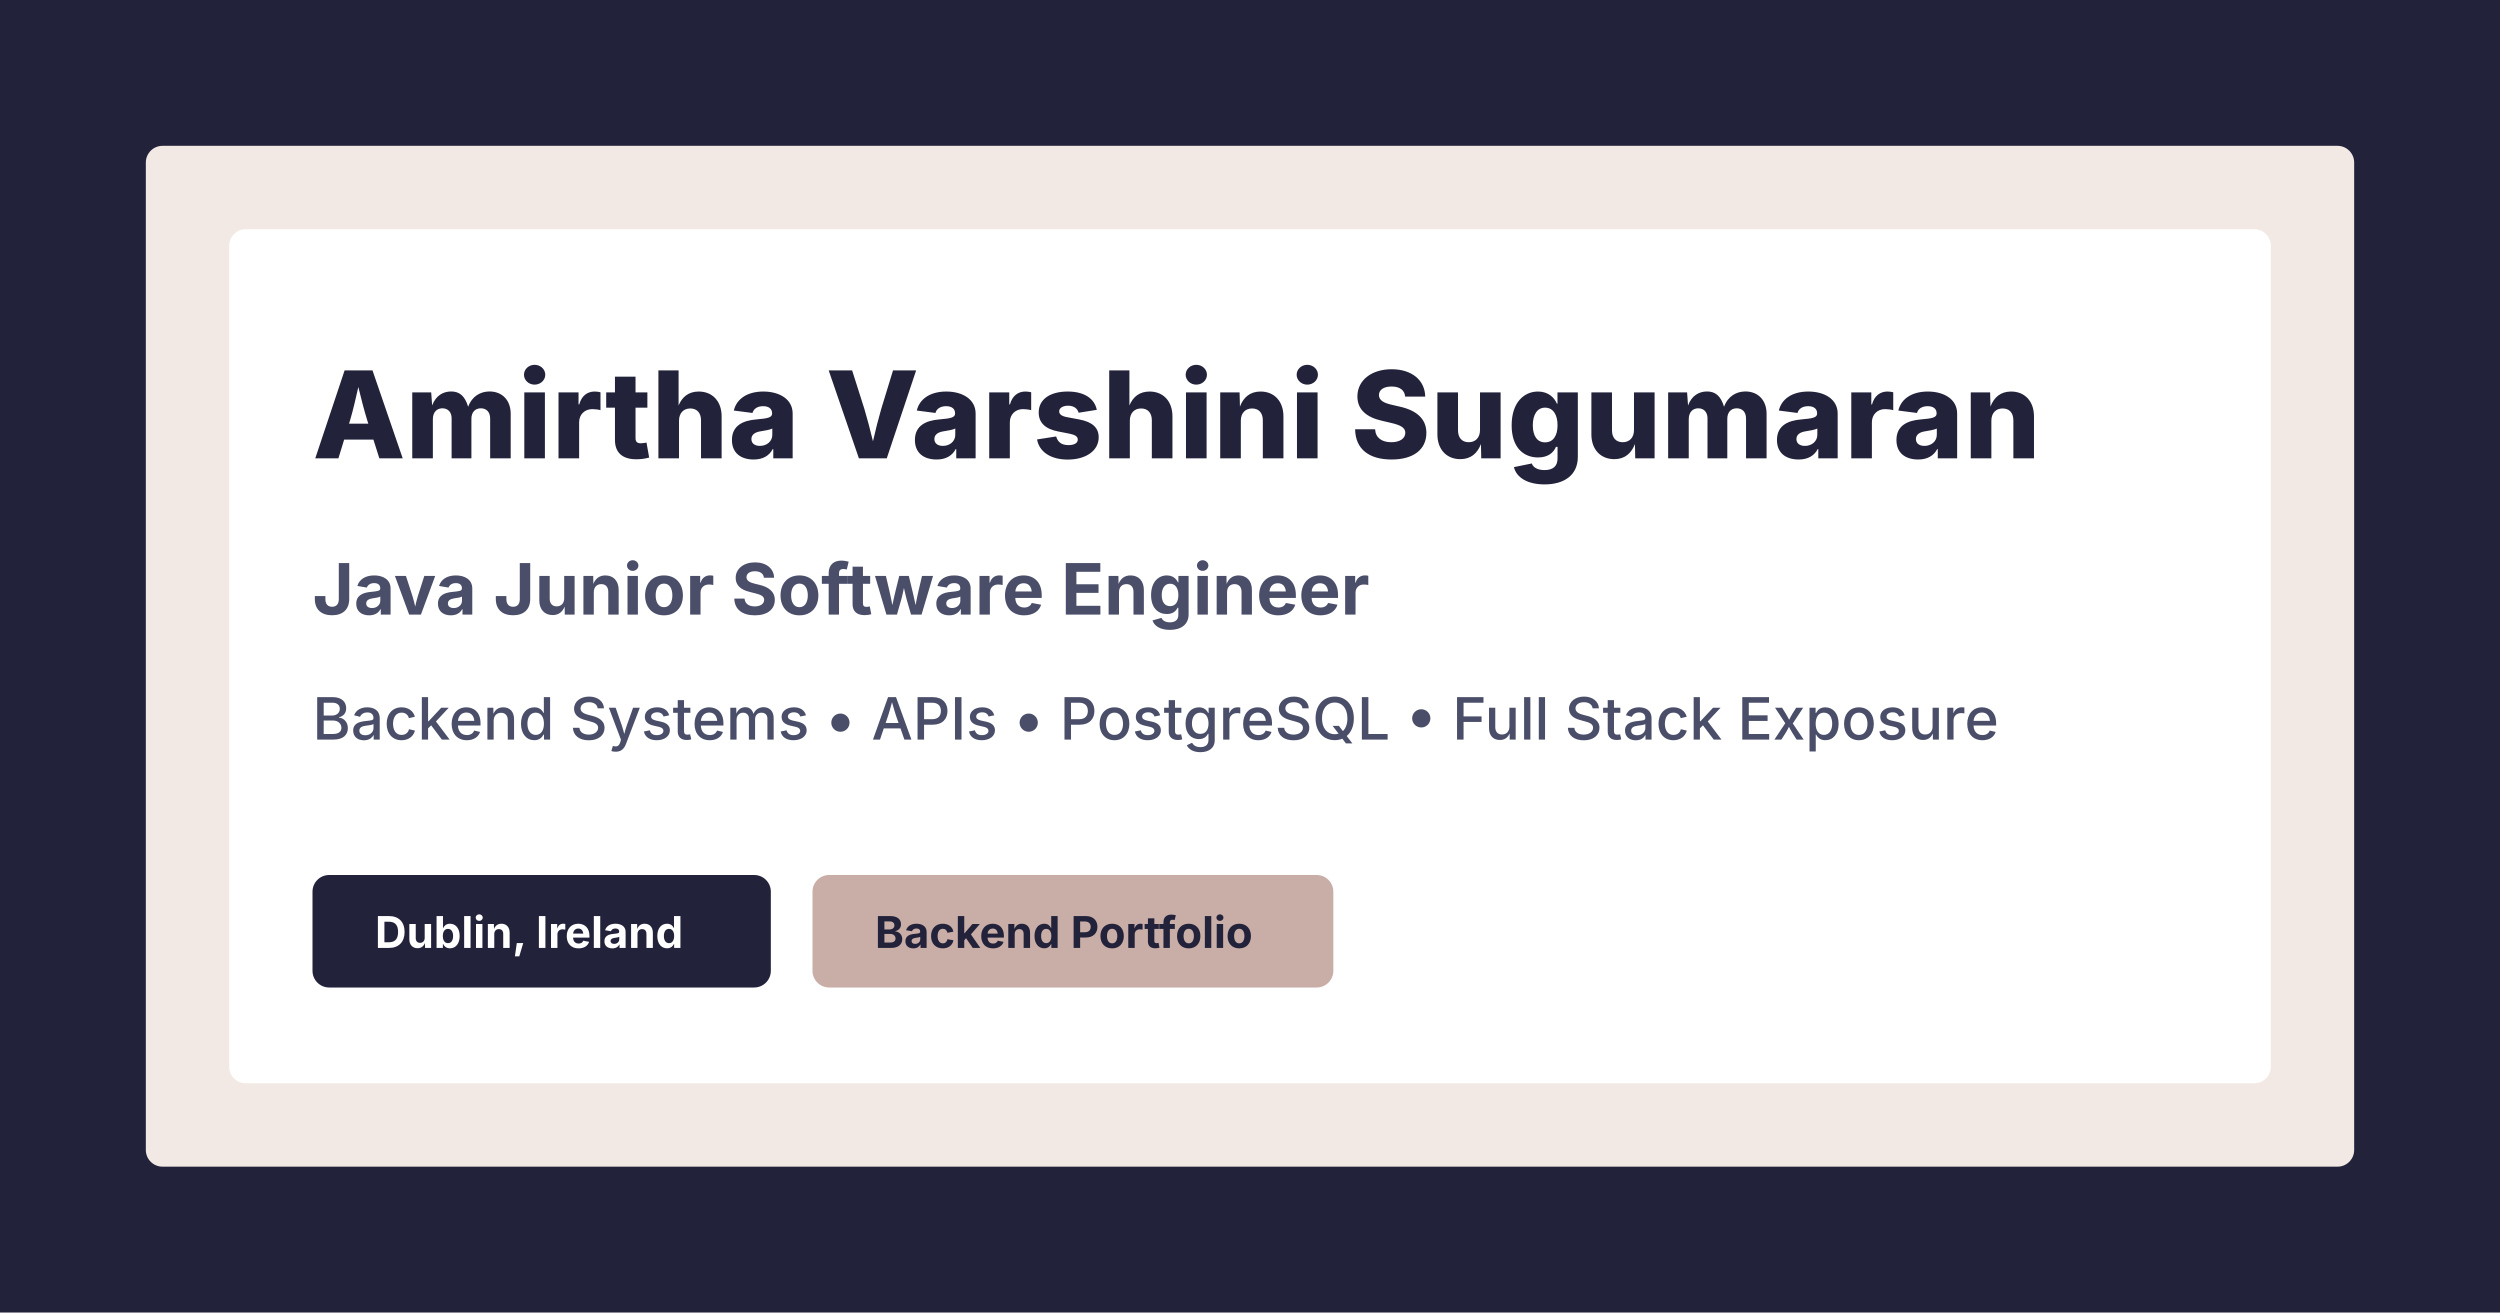
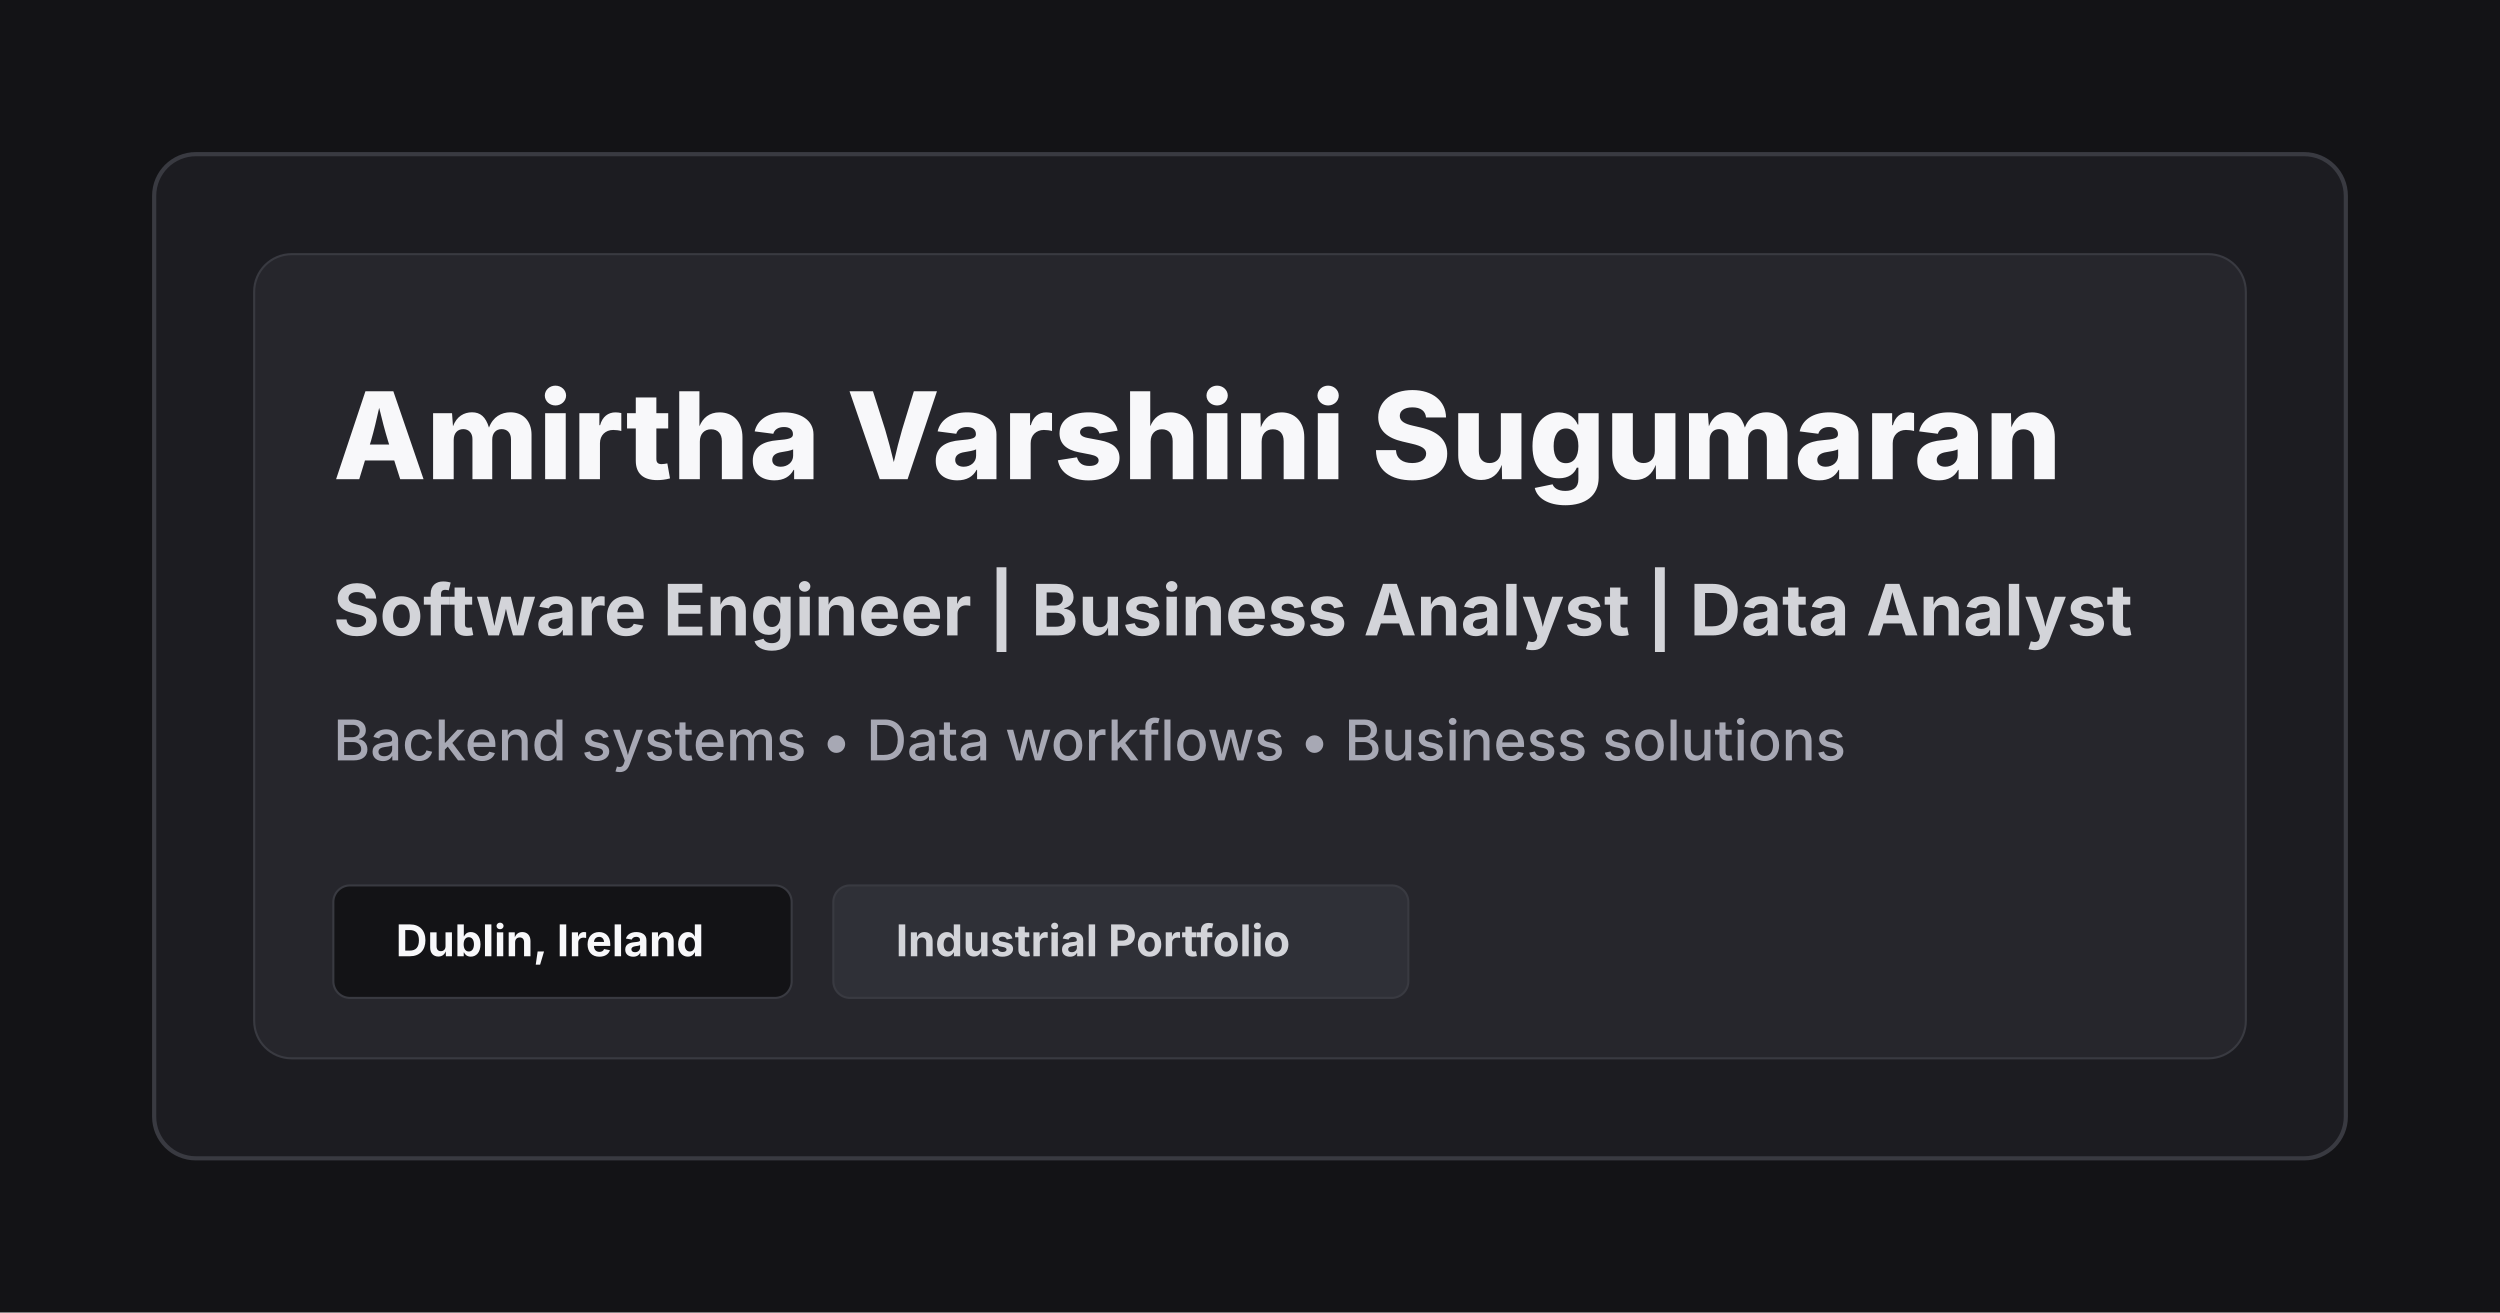
<svg xmlns="http://www.w3.org/2000/svg" width="1200" height="630" viewBox="0 0 1200 630" fill="none">
-   <rect width="1200" height="630" fill="#22223b" />
-   <rect x="70" y="70" width="1060" height="490" rx="8" fill="#f2e9e4" />
-   <rect x="110" y="110" width="980" height="410" rx="8" fill="#ffffff" />
-   <text x="150" y="220" fill="#22223b" font-family="Inter, Arial, sans-serif" font-size="58" font-weight="800">Amirtha Varshini Sugumaran</text>
-   <text x="150" y="295" fill="#4a4e69" font-family="Inter, Arial, sans-serif" font-size="34" font-weight="700">Java Junior Software Engineer</text>
-   <text x="150" y="355" fill="#4a4e69" font-family="Inter, Arial, sans-serif" font-size="28" font-weight="500">Backend Systems • APIs • PostgreSQL • Full Stack Exposure</text>
-   <rect x="150" y="420" width="220" height="54" rx="8" fill="#22223b" />
-   <text x="180" y="455" fill="#ffffff" font-family="Inter, Arial, sans-serif" font-size="21" font-weight="700">Dublin, Ireland</text>
-   <rect x="390" y="420" width="250" height="54" rx="8" fill="#c9ada7" />
-   <text x="420" y="455" fill="#22223b" font-family="Inter, Arial, sans-serif" font-size="21" font-weight="700">Backend Portfolio</text>
+   <rect width="1200" height="630" fill="#131316" />
+   <rect x="74" y="74" width="1052" height="482" rx="20" fill="#1c1c21" stroke="#393a41" stroke-width="2" />
+   <rect x="122" y="122" width="956" height="386" rx="18" fill="#26262c" stroke="#393a41" />
+   <text x="160" y="230" fill="#f8f8fa" font-family="Inter, Arial, sans-serif" font-size="58" font-weight="800">Amirtha Varshini Sugumaran</text>
+   <text x="160" y="305" fill="#d3d4d9" font-family="Inter, Arial, sans-serif" font-size="34" font-weight="700">Software Engineer | Business Analyst | Data Analyst</text>
+   <text x="160" y="365" fill="#a7a8b4" font-family="Inter, Arial, sans-serif" font-size="27" font-weight="500">Backend systems • Data workflows • Business solutions</text>
+   <rect x="160" y="425" width="220" height="54" rx="8" fill="#131316" stroke="#393a41" />
+   <text x="190" y="459" fill="#f8f8fa" font-family="Inter, Arial, sans-serif" font-size="21" font-weight="700">Dublin, Ireland</text>
+   <rect x="400" y="425" width="276" height="54" rx="8" fill="#2f3037" stroke="#393a41" />
+   <text x="430" y="459" fill="#d3d4d9" font-family="Inter, Arial, sans-serif" font-size="21" font-weight="700">Industrial Portfolio</text>
</svg>
